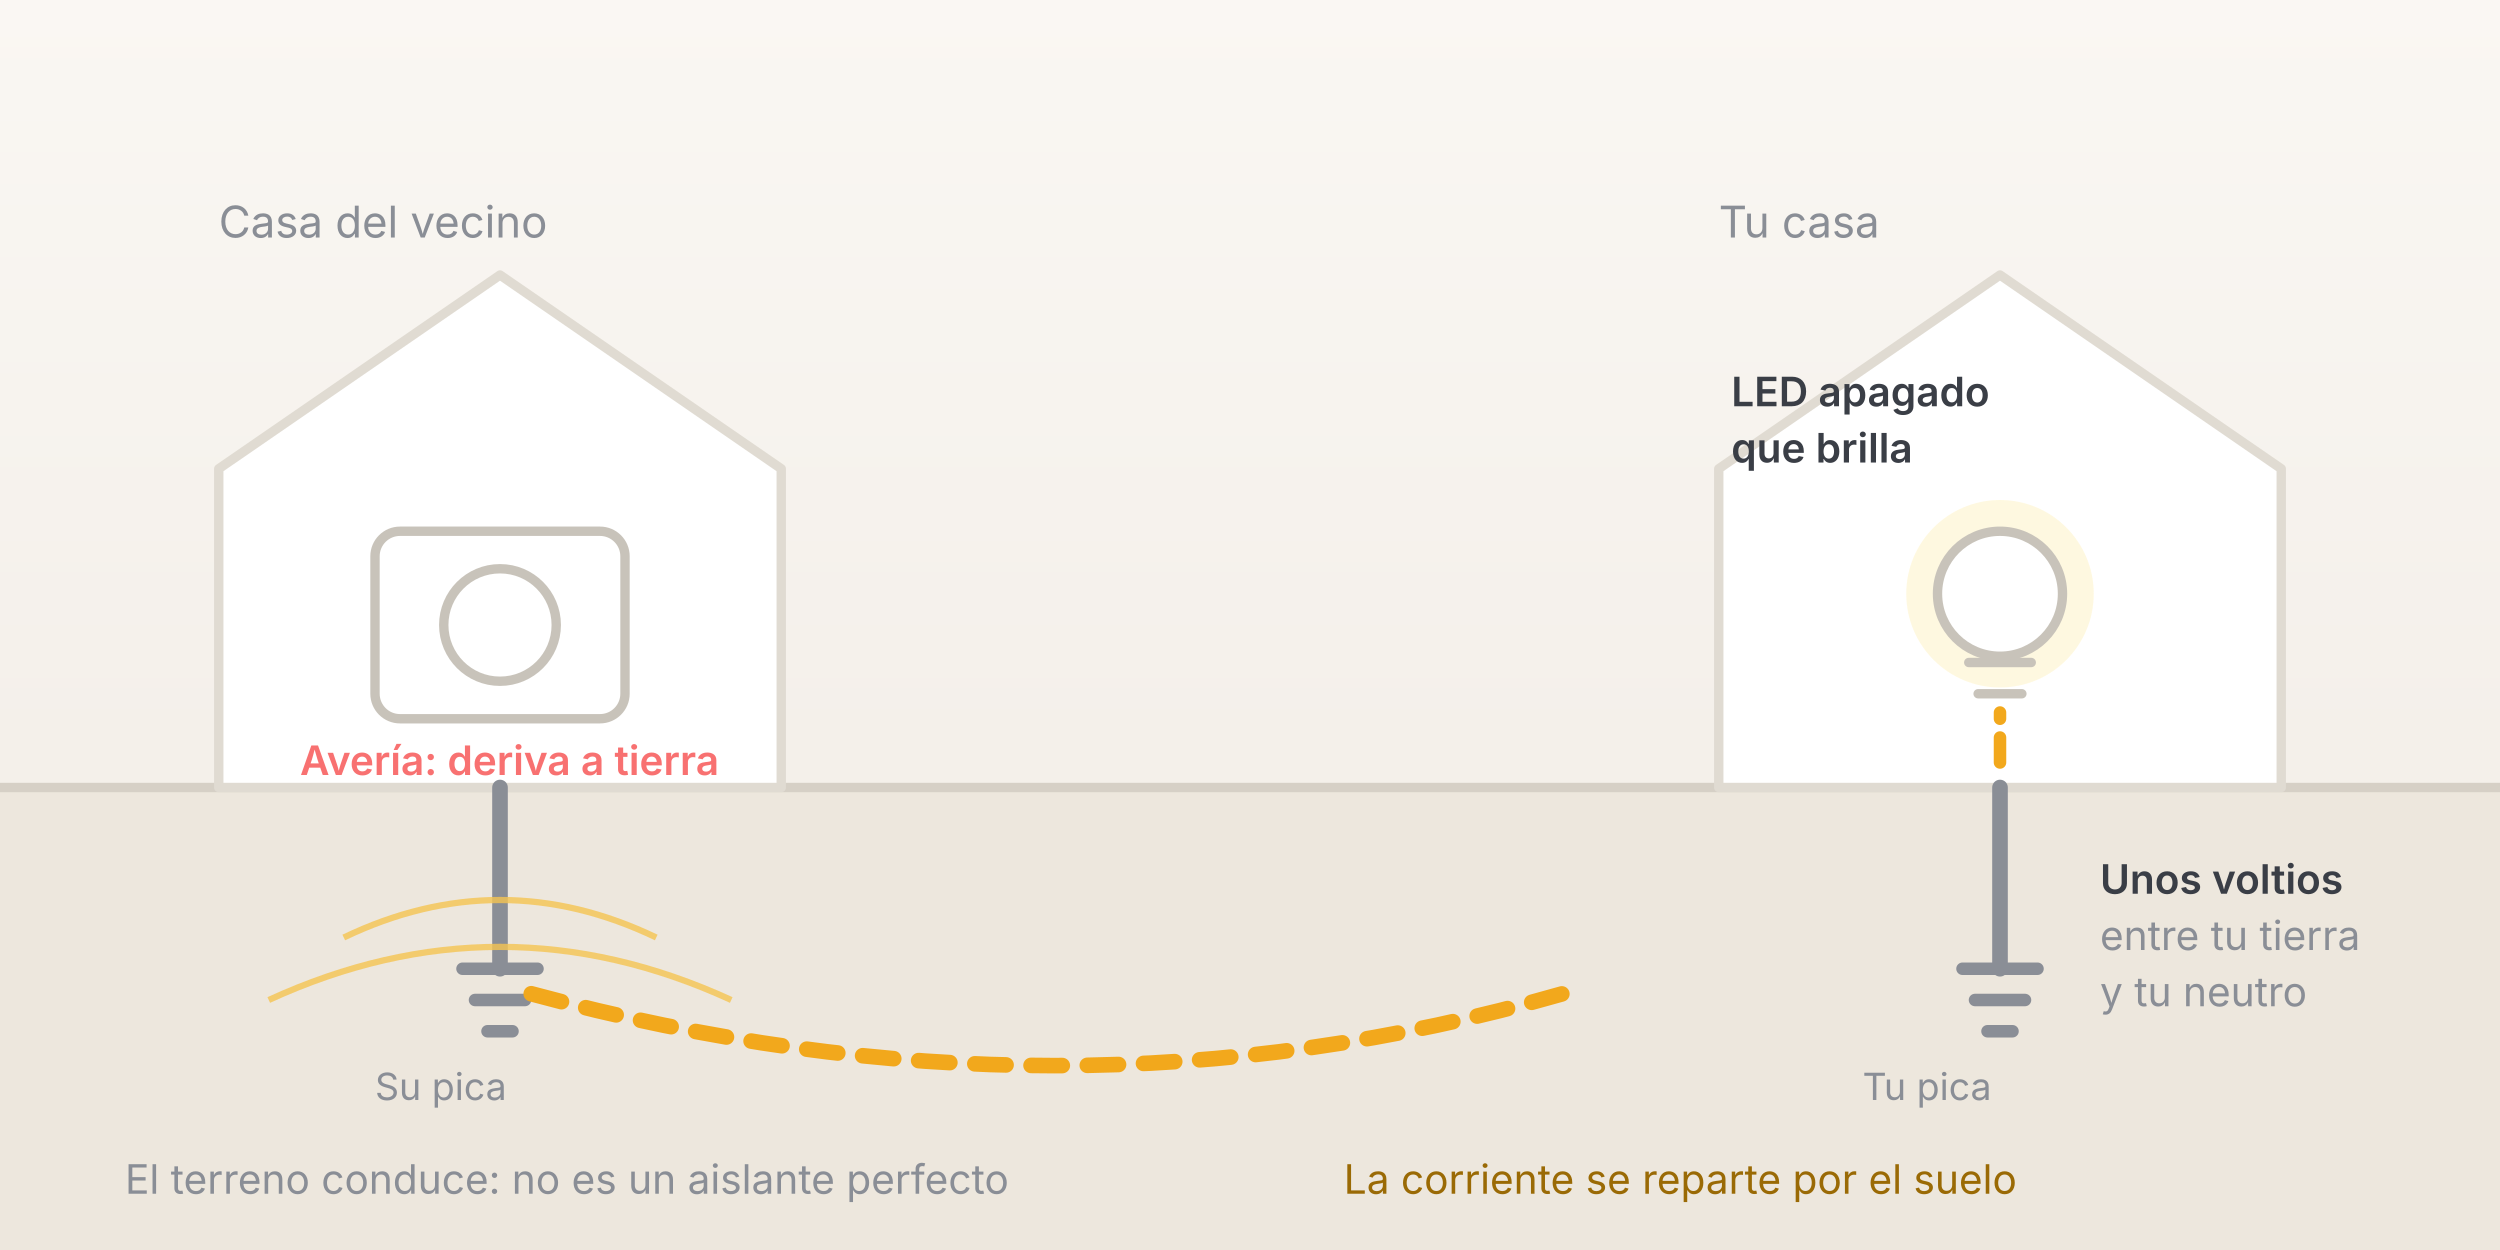
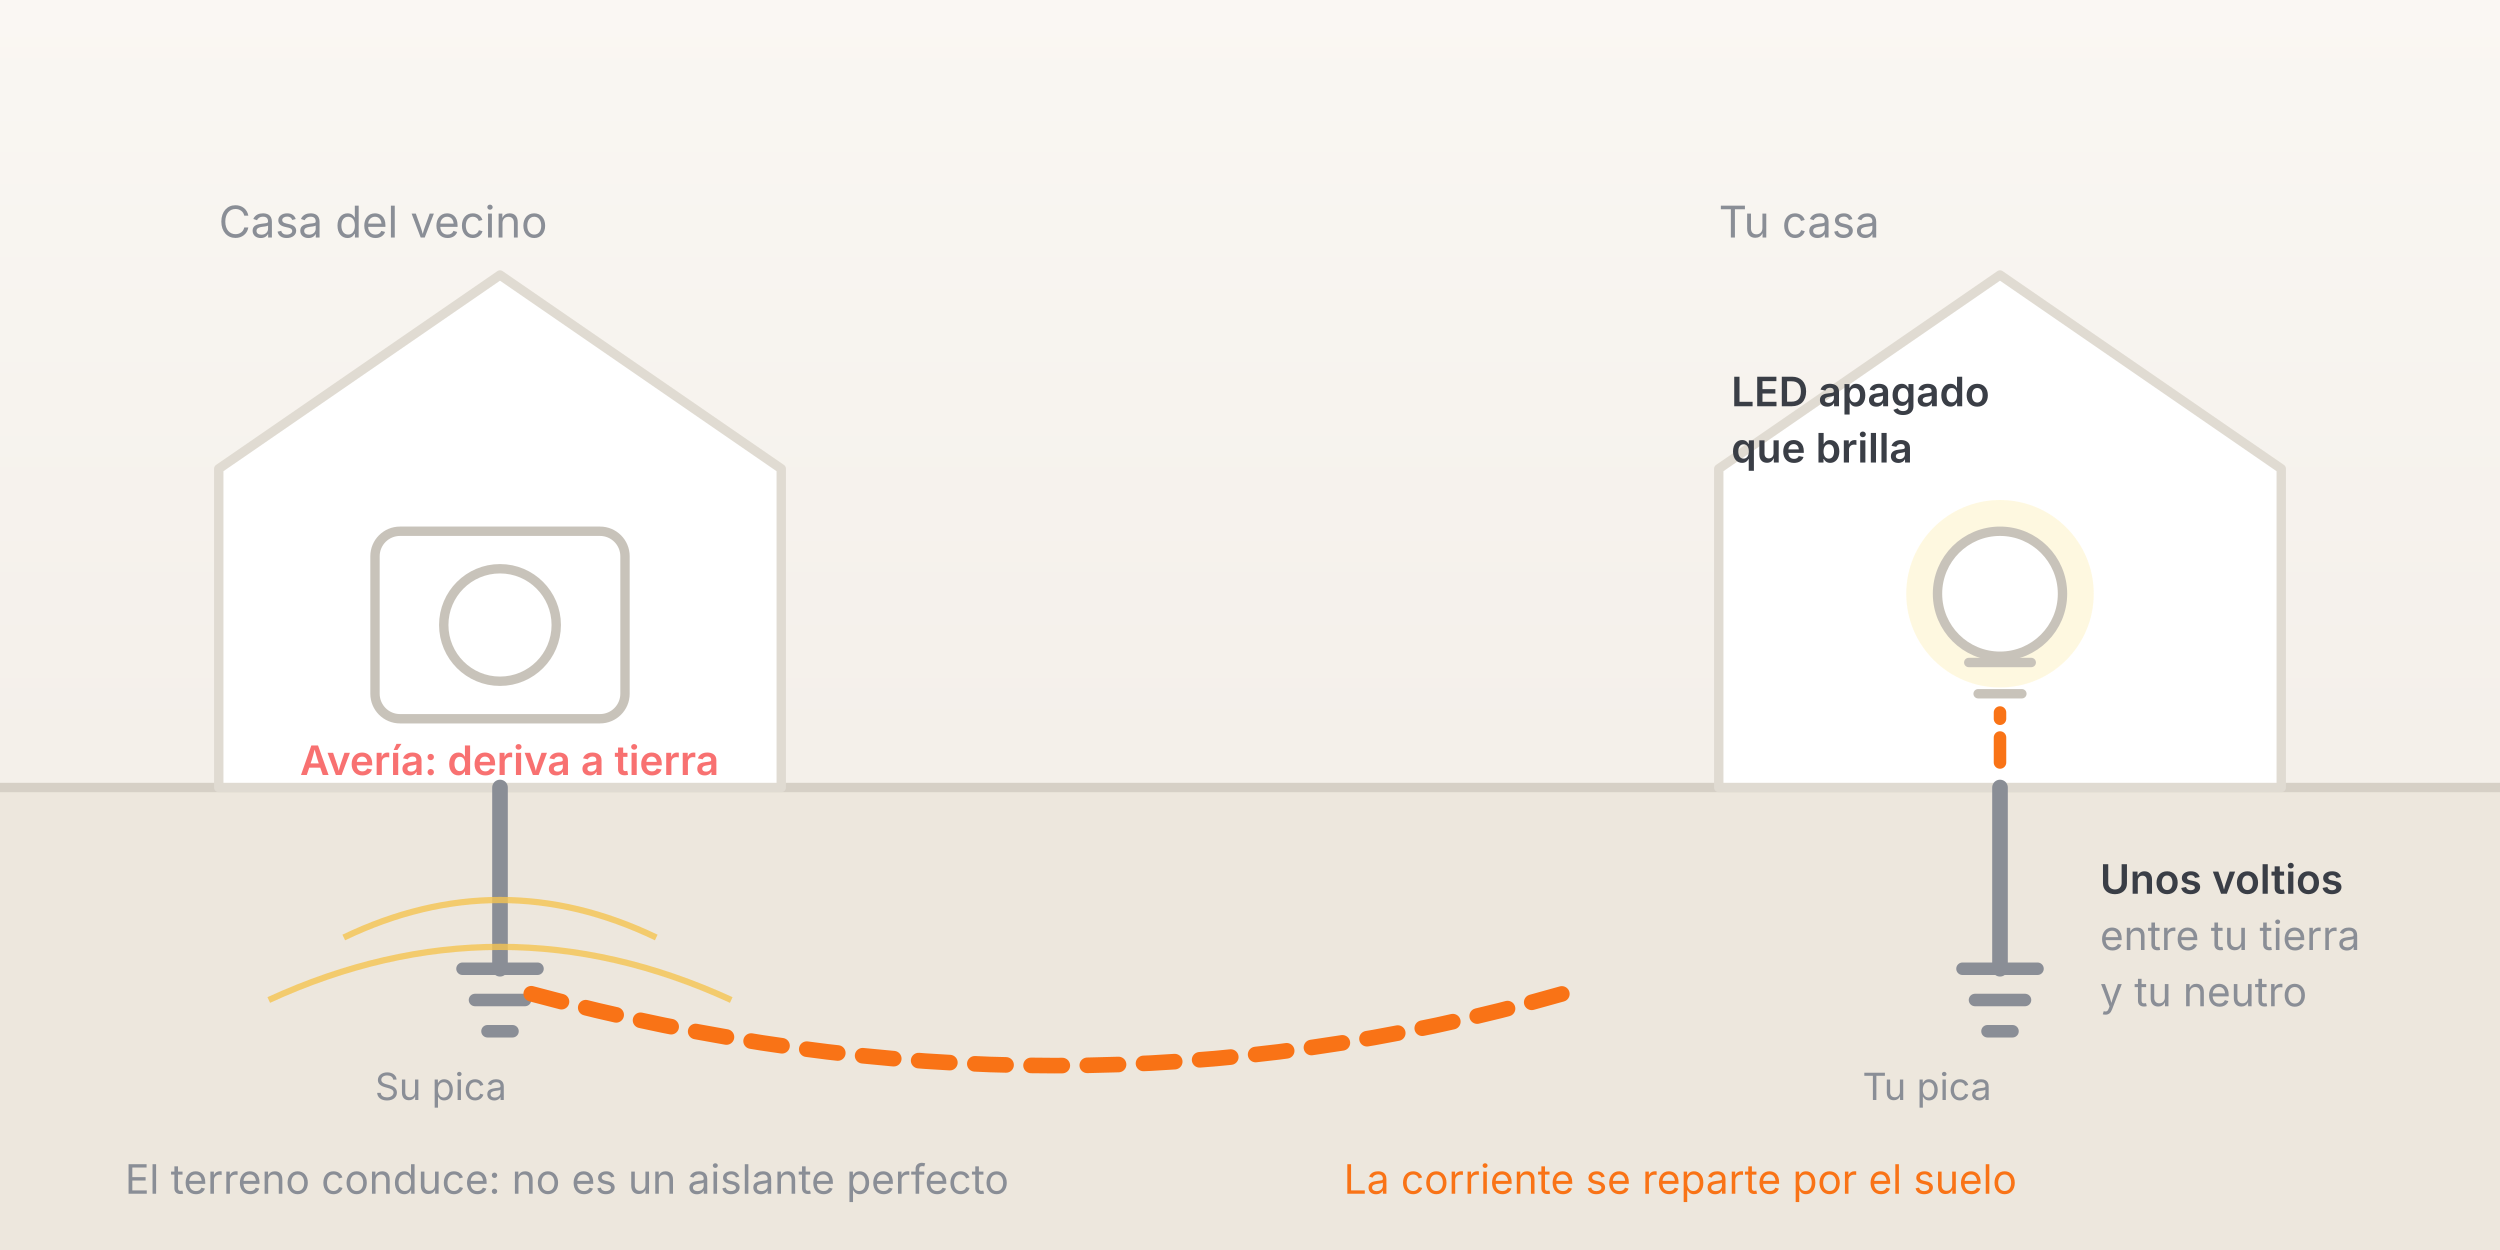
<svg xmlns="http://www.w3.org/2000/svg" viewBox="0 0 800 400" width="800" height="400" role="img" aria-label="Dos casas separadas, cada una con su propia toma de tierra. Una avería en la casa de la izquierda vierte corriente a su pica, la corriente se reparte por el terreno y llega a la pica de la casa vecina, que queda a unos voltios respecto a su neutro y hace brillar los LED apagados">
  <defs>
    <linearGradient id="lt-bg" x1="0" y1="0" x2="0" y2="1">
      <stop offset="0" stop-color="#FAF7F3" />
      <stop offset="1" stop-color="#F0EBE4" />
    </linearGradient>
  </defs>
  <rect width="800" height="400" fill="url(#lt-bg)" />
  <rect x="0" y="252" width="800" height="148" fill="#EDE7DD" />
  <path d="M0 252h800" stroke="#D6D0C6" stroke-width="3" />
  <text x="40" y="382" font-family="Inter, sans-serif" font-size="13" fill="#8A8E96">El terreno conduce: no es un aislante perfecto</text>
  <path d="M70 150l90-62 90 62v102H70z" fill="#FFFFFF" stroke="#E0DBD2" stroke-width="3" stroke-linejoin="round" />
  <text x="70" y="76" font-family="Inter, sans-serif" font-size="14" fill="#8A8E96">Casa del vecino</text>
  <rect x="120" y="170" width="80" height="60" rx="8" fill="#FFFFFF" stroke="#C8C3BA" stroke-width="3" />
  <circle cx="160" cy="200" r="18" fill="none" stroke="#C8C3BA" stroke-width="3" />
  <text x="96" y="248" font-family="Inter, sans-serif" font-size="13" fill="#F87171" font-weight="600">Avería: deriva a tierra</text>
  <path d="M160 252v58" stroke="#8A8E96" stroke-width="5" stroke-linecap="round" />
  <path d="M148 310h24M152 320h16M156 330h8" stroke="#8A8E96" stroke-width="4" stroke-linecap="round" />
  <text x="120" y="352" font-family="Inter, sans-serif" font-size="12" fill="#8A8E96">Su pica</text>
-   <path d="M170 318q170 46 330 0" stroke="#F2A81C" stroke-width="5" stroke-dasharray="10 8" fill="none" stroke-linecap="round" />
-   <text x="430" y="382" font-family="Inter, sans-serif" font-size="13" fill="#9A6A05">La corriente se reparte por el suelo</text>
+   <path d="M170 318q170 46 330 0" stroke="#F97316" stroke-width="5" stroke-dasharray="10 8" fill="none" stroke-linecap="round" />
+   <text x="430" y="382" font-family="Inter, sans-serif" font-size="13" fill="#F97316">La corriente se reparte por el suelo</text>
  <g stroke="#F5C451" stroke-width="2" fill="none" opacity="0.8">
    <path d="M110 300q50 -24 100 0" />
    <path d="M86 320q74 -34 148 0" />
  </g>
  <path d="M550 150l90-62 90 62v102H550z" fill="#FFFFFF" stroke="#E0DBD2" stroke-width="3" stroke-linejoin="round" />
  <text x="550" y="76" font-family="Inter, sans-serif" font-size="14" fill="#8A8E96">Tu casa</text>
  <circle cx="640" cy="190" r="30" fill="#FEF3C7" opacity="0.55" />
  <circle cx="640" cy="190" r="20" fill="#FFFFFF" stroke="#C8C3BA" stroke-width="3" />
  <path d="M630 212h20M633 222h14" stroke="#C8C3BA" stroke-width="3" stroke-linecap="round" />
  <text x="554" y="130" font-family="Inter, sans-serif" font-size="13" fill="#3A3E46" font-weight="600">LED apagado</text>
  <text x="554" y="148" font-family="Inter, sans-serif" font-size="13" fill="#3A3E46" font-weight="600">que brilla</text>
  <path d="M640 252v58" stroke="#8A8E96" stroke-width="5" stroke-linecap="round" />
  <path d="M628 310h24M632 320h16M636 330h8" stroke="#8A8E96" stroke-width="4" stroke-linecap="round" />
  <text x="596" y="352" font-family="Inter, sans-serif" font-size="12" fill="#8A8E96">Tu pica</text>
-   <path d="M640 244v-16" stroke="#F2A81C" stroke-width="4" stroke-dasharray="8 6" stroke-linecap="round" />
+   <path d="M640 244v-16" stroke="#F97316" stroke-width="4" stroke-dasharray="8 6" stroke-linecap="round" />
  <text x="672" y="286" font-family="Inter, sans-serif" font-size="13" fill="#3A3E46" font-weight="600">Unos voltios</text>
  <text x="672" y="304" font-family="Inter, sans-serif" font-size="13" fill="#8A8E96">entre tu tierra</text>
  <text x="672" y="322" font-family="Inter, sans-serif" font-size="13" fill="#8A8E96">y tu neutro</text>
</svg>
